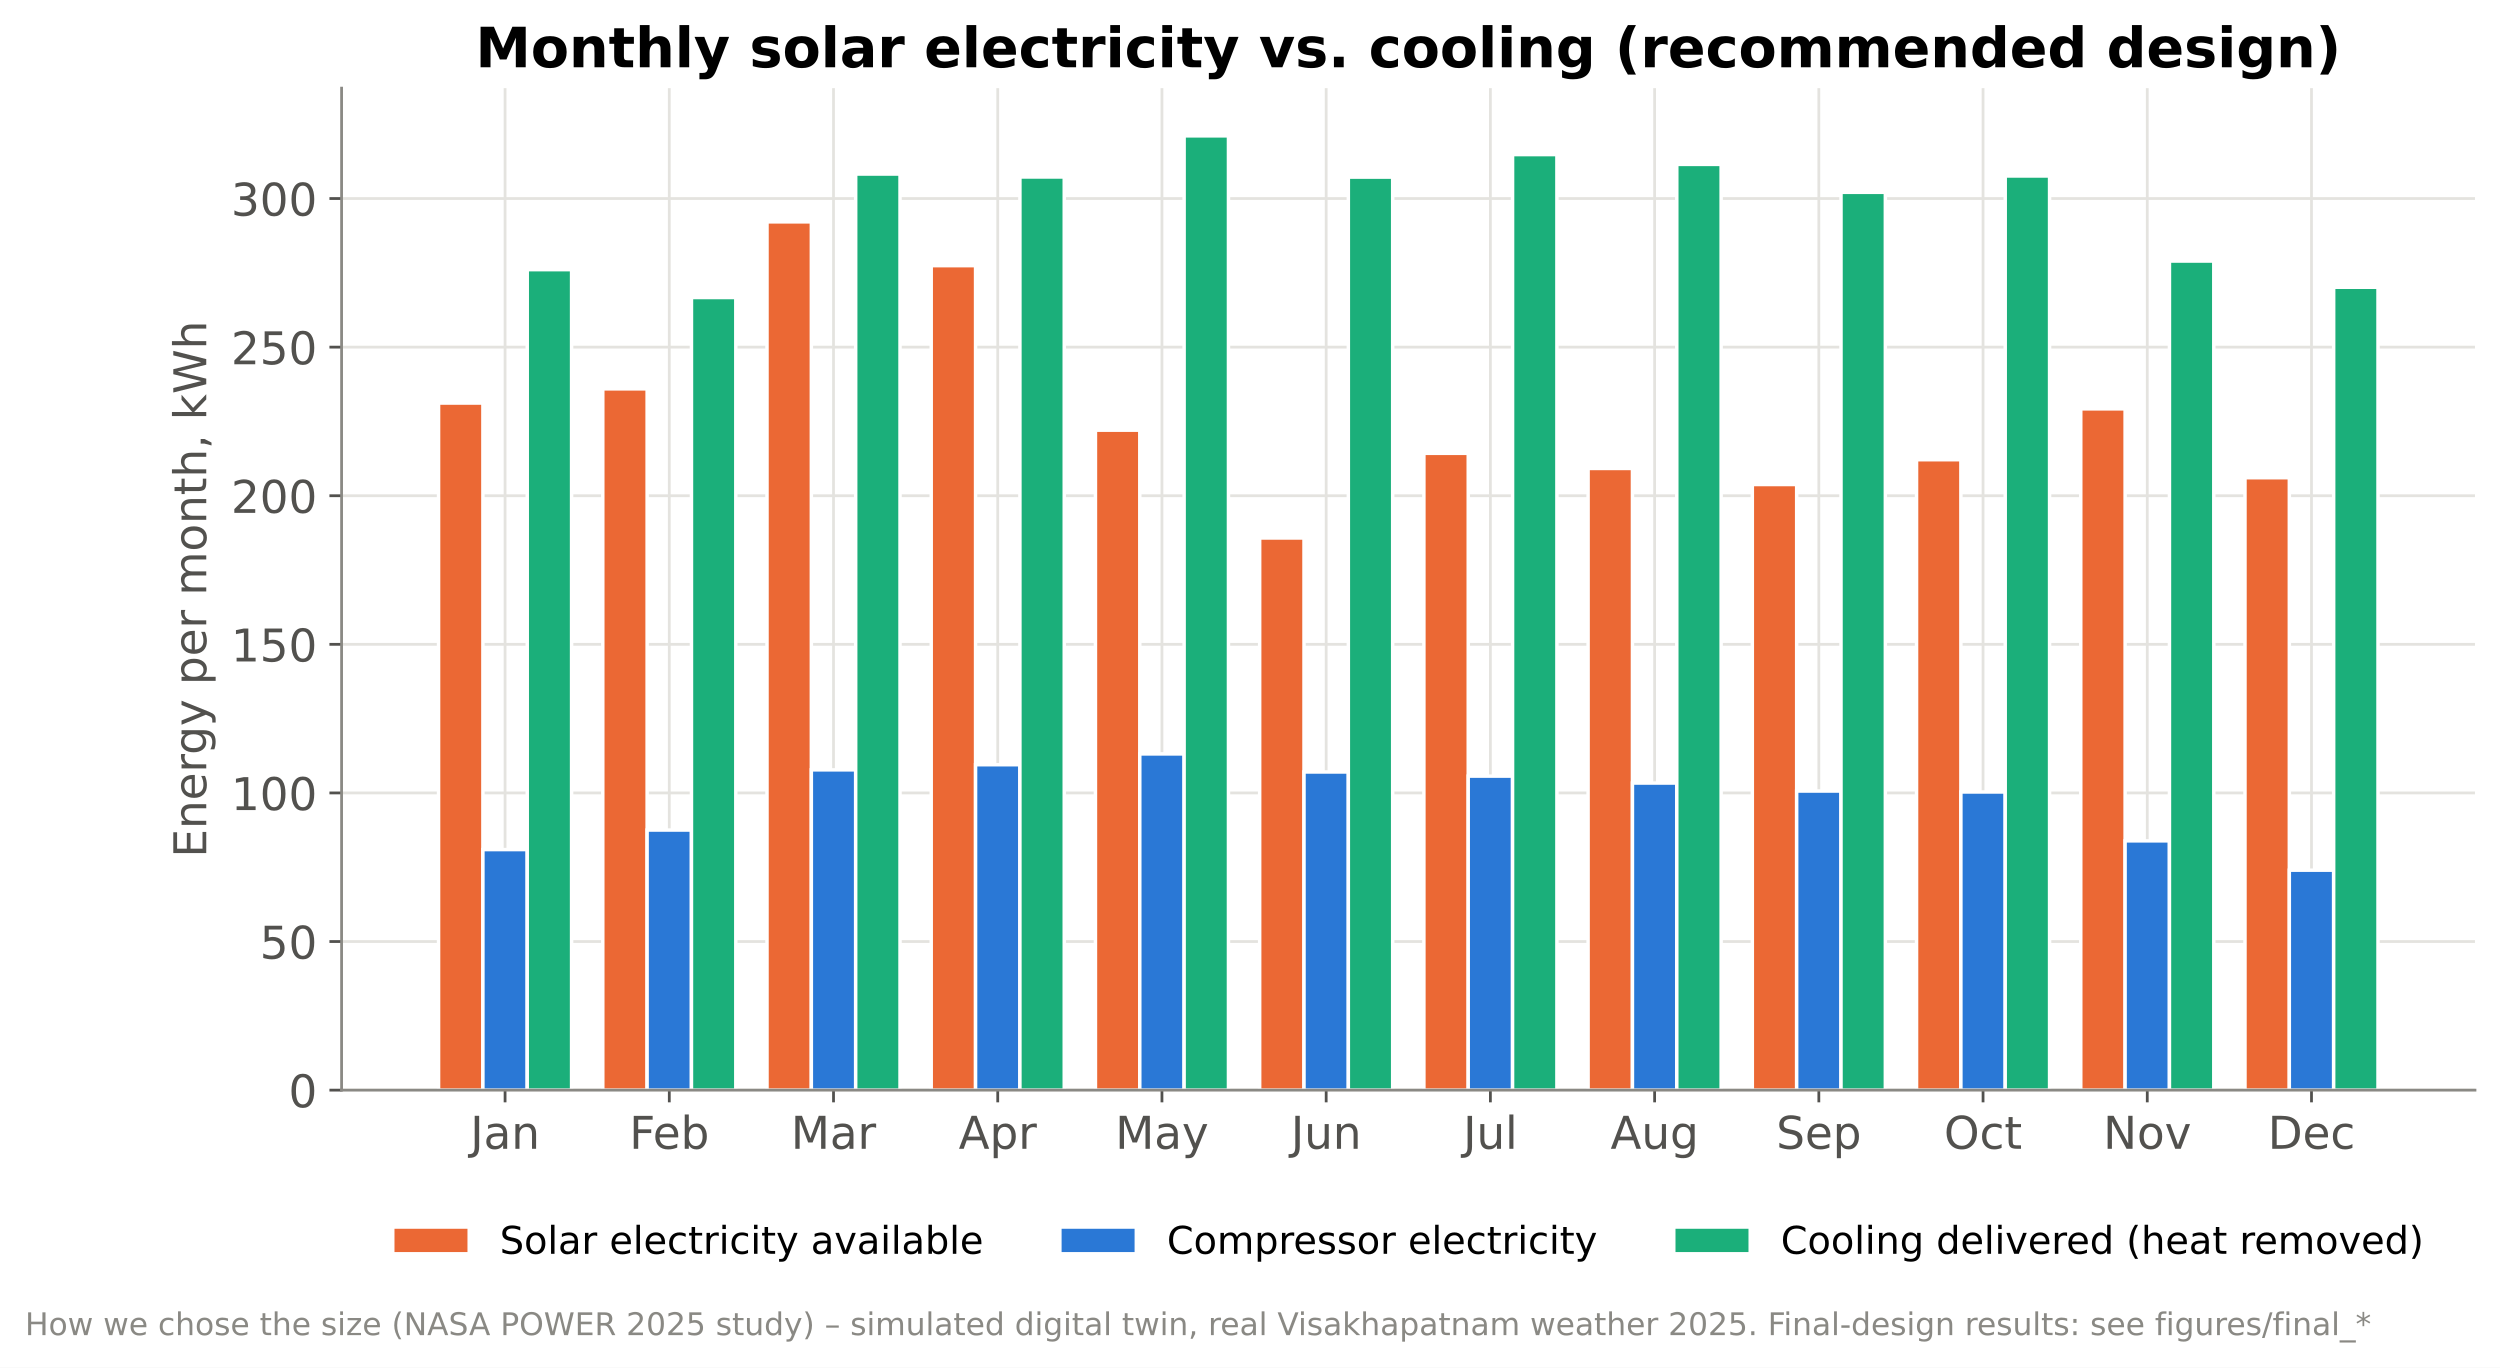
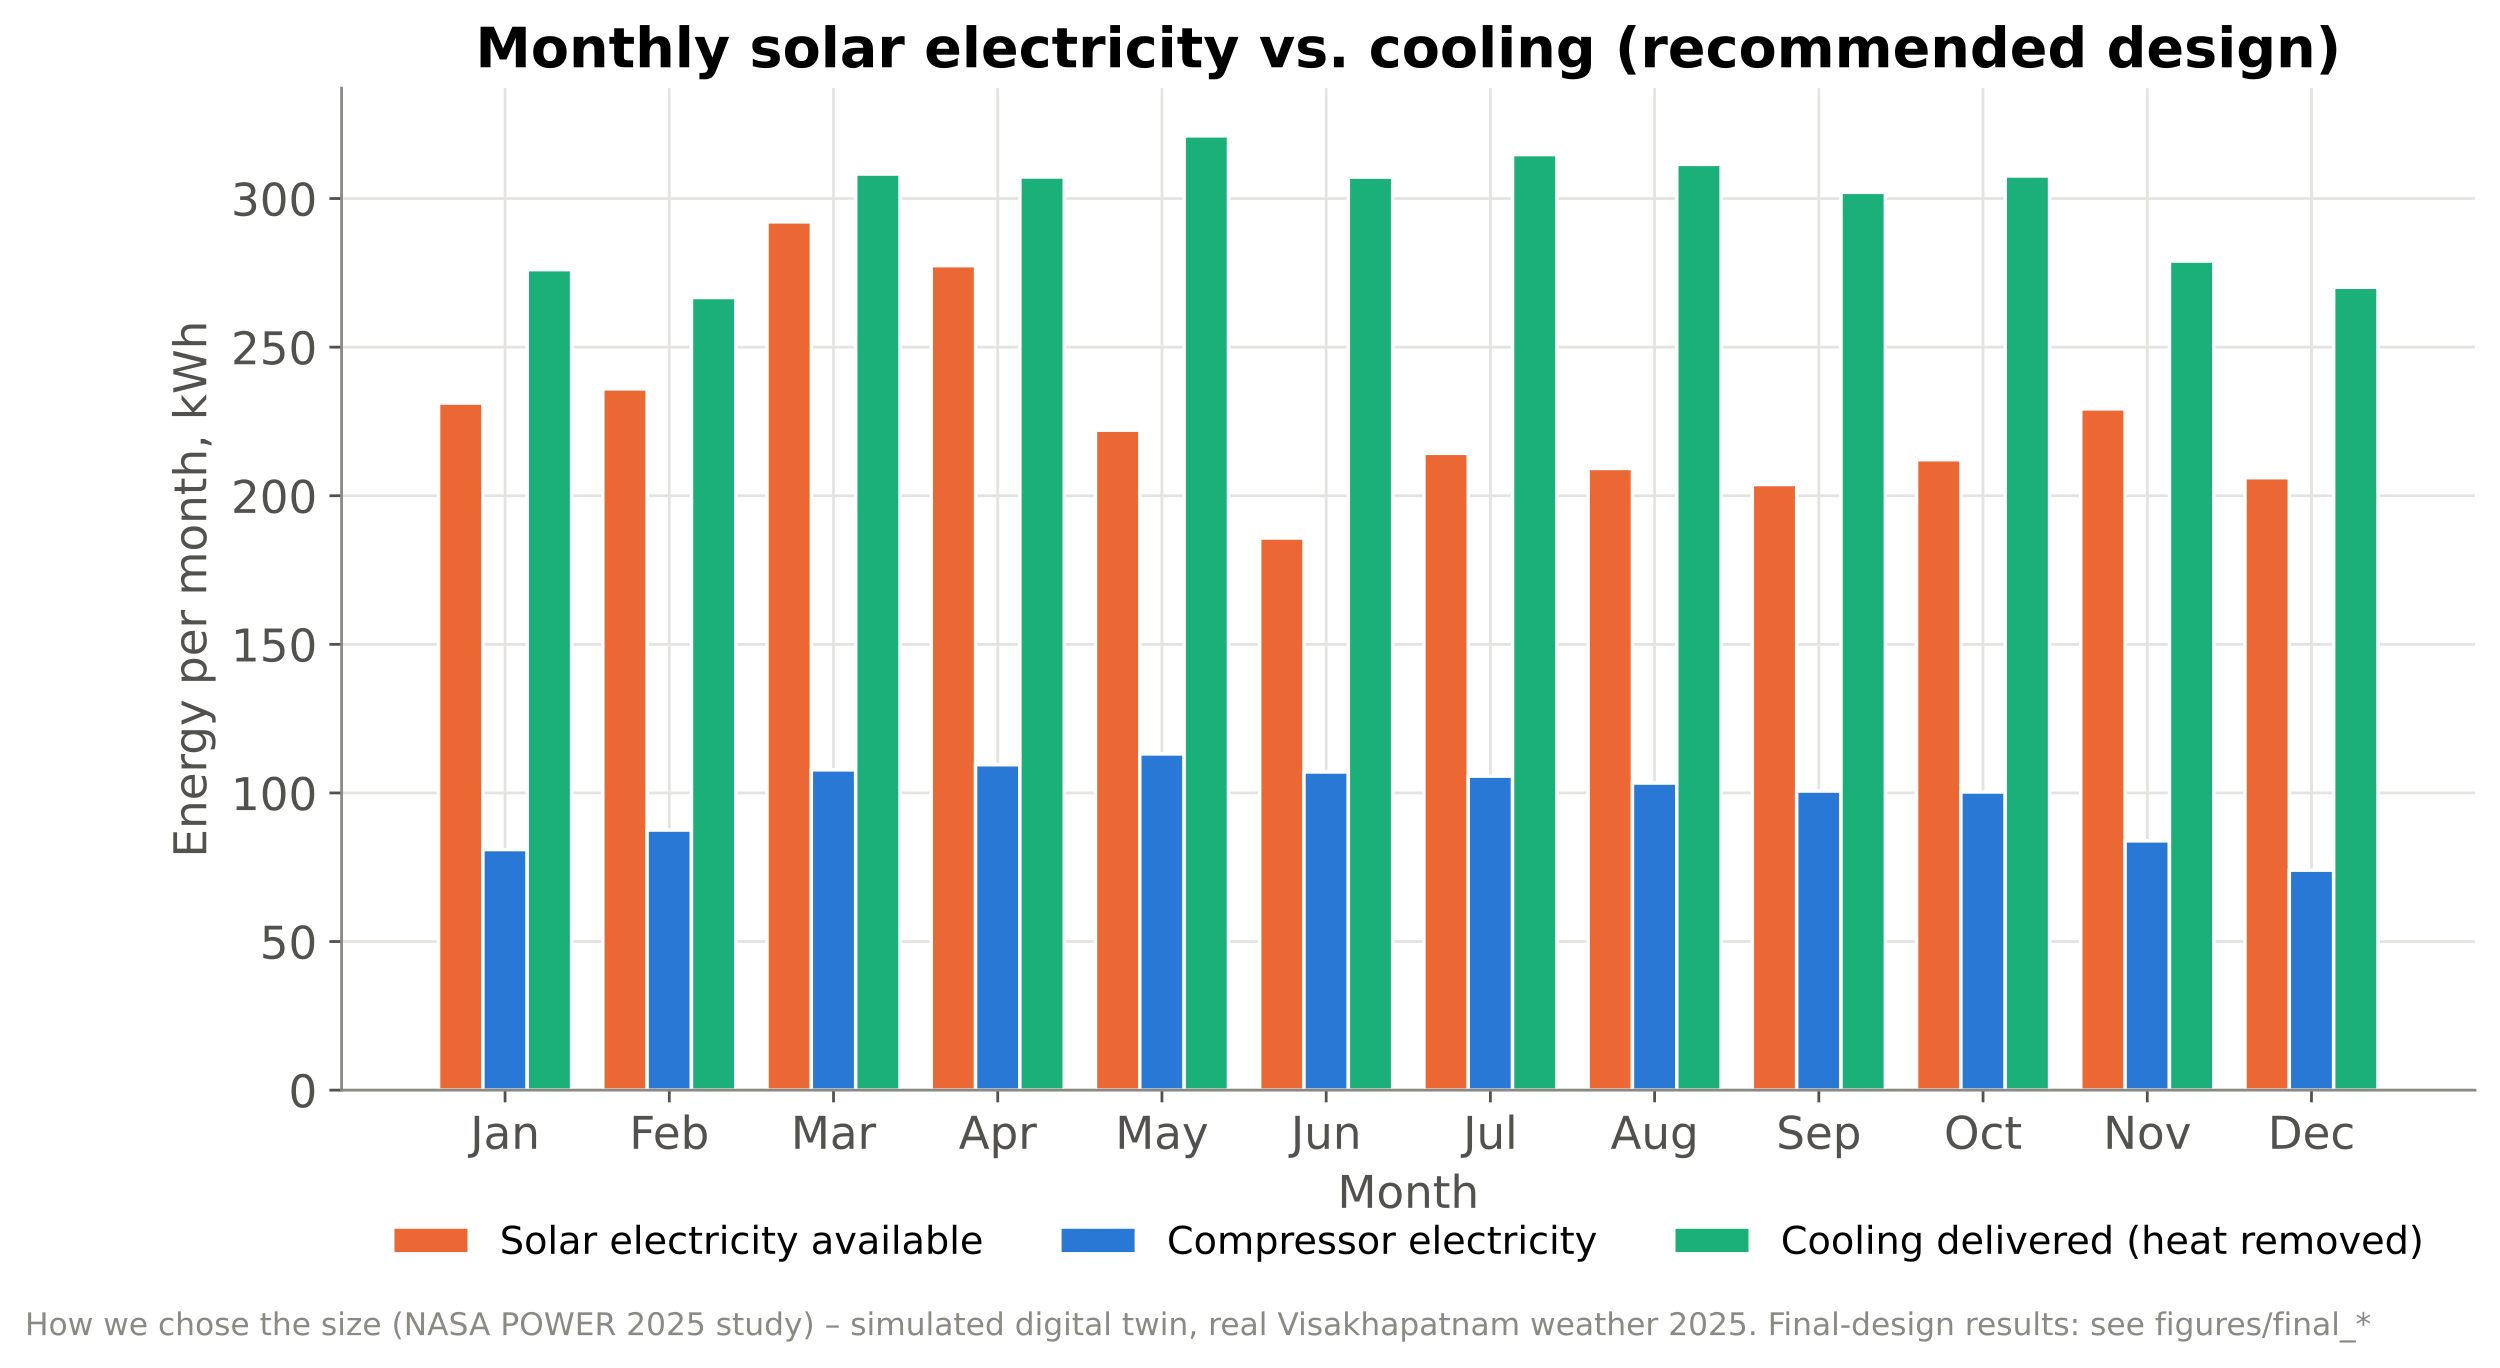
<svg xmlns="http://www.w3.org/2000/svg" xmlns:xlink="http://www.w3.org/1999/xlink" width="719.28pt" height="393.494pt" viewBox="0 0 719.28 393.494" version="1.1">
  <defs>
    <style type="text/css">*{stroke-linejoin: round; stroke-linecap: butt}</style>
  </defs>
  <g id="figure_1">
    <g id="patch_1">
      <path d="M 0 393.494  L 719.28 393.494  L 719.28 0  L 0 0  z " style="fill: #ffffff" />
    </g>
    <g id="axes_1">
      <g id="patch_2">
        <path d="M 98.28 313.646  L 712.08 313.646  L 712.08 25.358  L 98.28 25.358  z " style="fill: #ffffff" />
      </g>
      <g id="matplotlib.axis_1">
        <g id="xtick_1">
          <g id="line2d_1">
-             <path d="M 145.315 313.646  L 145.315 25.358  " clip-path="url(#p1dab1a58e6)" style="fill: none; stroke: #e4e3df; stroke-width: 0.8; stroke-linecap: square" />
+             <path d="M 145.315 313.646  L 145.315 25.358  " clip-path="url(#p876ef76b5f)" style="fill: none; stroke: #e4e3df; stroke-width: 0.8; stroke-linecap: square" />
          </g>
          <g id="line2d_2">
            <defs>
-               <path id="m494ed12f4e" d="M 0 0  L 0 3.5  " style="stroke: #52514e; stroke-width: 0.8" />
+               <path id="md8d69c5224" d="M 0 0  L 0 3.5  " style="stroke: #52514e; stroke-width: 0.8" />
            </defs>
            <g>
-               <use xlink:href="#m494ed12f4e" x="145.315" y="313.646" style="fill: #52514e; stroke: #52514e; stroke-width: 0.8" />
+               <use xlink:href="#md8d69c5224" x="145.315" y="313.646" style="fill: #52514e; stroke: #52514e; stroke-width: 0.8" />
            </g>
          </g>
          <g id="text_1">
            <text style="font-size: 13px; font-family: 'DejaVu Sans'; text-anchor: middle; fill: #52514e" x="145.315" y="330.522" transform="rotate(-0 145.3155 330.5225)">Jan</text>
          </g>
        </g>
        <g id="xtick_2">
          <g id="line2d_3">
-             <path d="M 192.564 313.646  L 192.564 25.358  " clip-path="url(#p1dab1a58e6)" style="fill: none; stroke: #e4e3df; stroke-width: 0.8; stroke-linecap: square" />
+             <path d="M 192.564 313.646  L 192.564 25.358  " clip-path="url(#p876ef76b5f)" style="fill: none; stroke: #e4e3df; stroke-width: 0.8; stroke-linecap: square" />
          </g>
          <g id="line2d_4">
            <g>
-               <use xlink:href="#m494ed12f4e" x="192.564" y="313.646" style="fill: #52514e; stroke: #52514e; stroke-width: 0.8" />
+               <use xlink:href="#md8d69c5224" x="192.564" y="313.646" style="fill: #52514e; stroke: #52514e; stroke-width: 0.8" />
            </g>
          </g>
          <g id="text_2">
            <text style="font-size: 13px; font-family: 'DejaVu Sans'; text-anchor: middle; fill: #52514e" x="192.564" y="330.523" transform="rotate(-0 192.5636 330.5235)">Feb</text>
          </g>
        </g>
        <g id="xtick_3">
          <g id="line2d_5">
-             <path d="M 239.812 313.646  L 239.812 25.358  " clip-path="url(#p1dab1a58e6)" style="fill: none; stroke: #e4e3df; stroke-width: 0.8; stroke-linecap: square" />
+             <path d="M 239.812 313.646  L 239.812 25.358  " clip-path="url(#p876ef76b5f)" style="fill: none; stroke: #e4e3df; stroke-width: 0.8; stroke-linecap: square" />
          </g>
          <g id="line2d_6">
            <g>
-               <use xlink:href="#m494ed12f4e" x="239.812" y="313.646" style="fill: #52514e; stroke: #52514e; stroke-width: 0.8" />
+               <use xlink:href="#md8d69c5224" x="239.812" y="313.646" style="fill: #52514e; stroke: #52514e; stroke-width: 0.8" />
            </g>
          </g>
          <g id="text_3">
            <text style="font-size: 13px; font-family: 'DejaVu Sans'; text-anchor: middle; fill: #52514e" x="239.812" y="330.522" transform="rotate(-0 239.8117 330.5225)">Mar</text>
          </g>
        </g>
        <g id="xtick_4">
          <g id="line2d_7">
-             <path d="M 287.06 313.646  L 287.06 25.358  " clip-path="url(#p1dab1a58e6)" style="fill: none; stroke: #e4e3df; stroke-width: 0.8; stroke-linecap: square" />
+             <path d="M 287.06 313.646  L 287.06 25.358  " clip-path="url(#p876ef76b5f)" style="fill: none; stroke: #e4e3df; stroke-width: 0.8; stroke-linecap: square" />
          </g>
          <g id="line2d_8">
            <g>
-               <use xlink:href="#m494ed12f4e" x="287.06" y="313.646" style="fill: #52514e; stroke: #52514e; stroke-width: 0.8" />
+               <use xlink:href="#md8d69c5224" x="287.06" y="313.646" style="fill: #52514e; stroke: #52514e; stroke-width: 0.8" />
            </g>
          </g>
          <g id="text_4">
            <text style="font-size: 13px; font-family: 'DejaVu Sans'; text-anchor: middle; fill: #52514e" x="287.06" y="330.522" transform="rotate(-0 287.0598 330.5225)">Apr</text>
          </g>
        </g>
        <g id="xtick_5">
          <g id="line2d_9">
-             <path d="M 334.308 313.646  L 334.308 25.358  " clip-path="url(#p1dab1a58e6)" style="fill: none; stroke: #e4e3df; stroke-width: 0.8; stroke-linecap: square" />
+             <path d="M 334.308 313.646  L 334.308 25.358  " clip-path="url(#p876ef76b5f)" style="fill: none; stroke: #e4e3df; stroke-width: 0.8; stroke-linecap: square" />
          </g>
          <g id="line2d_10">
            <g>
-               <use xlink:href="#m494ed12f4e" x="334.308" y="313.646" style="fill: #52514e; stroke: #52514e; stroke-width: 0.8" />
+               <use xlink:href="#md8d69c5224" x="334.308" y="313.646" style="fill: #52514e; stroke: #52514e; stroke-width: 0.8" />
            </g>
          </g>
          <g id="text_5">
            <text style="font-size: 13px; font-family: 'DejaVu Sans'; text-anchor: middle; fill: #52514e" x="334.308" y="330.522" transform="rotate(-0 334.3079 330.5225)">May</text>
          </g>
        </g>
        <g id="xtick_6">
          <g id="line2d_11">
-             <path d="M 381.556 313.646  L 381.556 25.358  " clip-path="url(#p1dab1a58e6)" style="fill: none; stroke: #e4e3df; stroke-width: 0.8; stroke-linecap: square" />
+             <path d="M 381.556 313.646  L 381.556 25.358  " clip-path="url(#p876ef76b5f)" style="fill: none; stroke: #e4e3df; stroke-width: 0.8; stroke-linecap: square" />
          </g>
          <g id="line2d_12">
            <g>
-               <use xlink:href="#m494ed12f4e" x="381.556" y="313.646" style="fill: #52514e; stroke: #52514e; stroke-width: 0.8" />
+               <use xlink:href="#md8d69c5224" x="381.556" y="313.646" style="fill: #52514e; stroke: #52514e; stroke-width: 0.8" />
            </g>
          </g>
          <g id="text_6">
            <text style="font-size: 13px; font-family: 'DejaVu Sans'; text-anchor: middle; fill: #52514e" x="381.556" y="330.522" transform="rotate(-0 381.556 330.5225)">Jun</text>
          </g>
        </g>
        <g id="xtick_7">
          <g id="line2d_13">
-             <path d="M 428.804 313.646  L 428.804 25.358  " clip-path="url(#p1dab1a58e6)" style="fill: none; stroke: #e4e3df; stroke-width: 0.8; stroke-linecap: square" />
+             <path d="M 428.804 313.646  L 428.804 25.358  " clip-path="url(#p876ef76b5f)" style="fill: none; stroke: #e4e3df; stroke-width: 0.8; stroke-linecap: square" />
          </g>
          <g id="line2d_14">
            <g>
-               <use xlink:href="#m494ed12f4e" x="428.804" y="313.646" style="fill: #52514e; stroke: #52514e; stroke-width: 0.8" />
+               <use xlink:href="#md8d69c5224" x="428.804" y="313.646" style="fill: #52514e; stroke: #52514e; stroke-width: 0.8" />
            </g>
          </g>
          <g id="text_7">
            <text style="font-size: 13px; font-family: 'DejaVu Sans'; text-anchor: middle; fill: #52514e" x="428.804" y="330.523" transform="rotate(-0 428.804 330.5235)">Jul</text>
          </g>
        </g>
        <g id="xtick_8">
          <g id="line2d_15">
-             <path d="M 476.052 313.646  L 476.052 25.358  " clip-path="url(#p1dab1a58e6)" style="fill: none; stroke: #e4e3df; stroke-width: 0.8; stroke-linecap: square" />
+             <path d="M 476.052 313.646  L 476.052 25.358  " clip-path="url(#p876ef76b5f)" style="fill: none; stroke: #e4e3df; stroke-width: 0.8; stroke-linecap: square" />
          </g>
          <g id="line2d_16">
            <g>
-               <use xlink:href="#m494ed12f4e" x="476.052" y="313.646" style="fill: #52514e; stroke: #52514e; stroke-width: 0.8" />
+               <use xlink:href="#md8d69c5224" x="476.052" y="313.646" style="fill: #52514e; stroke: #52514e; stroke-width: 0.8" />
            </g>
          </g>
          <g id="text_8">
            <text style="font-size: 13px; font-family: 'DejaVu Sans'; text-anchor: middle; fill: #52514e" x="476.052" y="330.522" transform="rotate(-0 476.0521 330.5225)">Aug</text>
          </g>
        </g>
        <g id="xtick_9">
          <g id="line2d_17">
-             <path d="M 523.3 313.646  L 523.3 25.358  " clip-path="url(#p1dab1a58e6)" style="fill: none; stroke: #e4e3df; stroke-width: 0.8; stroke-linecap: square" />
+             <path d="M 523.3 313.646  L 523.3 25.358  " clip-path="url(#p876ef76b5f)" style="fill: none; stroke: #e4e3df; stroke-width: 0.8; stroke-linecap: square" />
          </g>
          <g id="line2d_18">
            <g>
-               <use xlink:href="#m494ed12f4e" x="523.3" y="313.646" style="fill: #52514e; stroke: #52514e; stroke-width: 0.8" />
+               <use xlink:href="#md8d69c5224" x="523.3" y="313.646" style="fill: #52514e; stroke: #52514e; stroke-width: 0.8" />
            </g>
          </g>
          <g id="text_9">
            <text style="font-size: 13px; font-family: 'DejaVu Sans'; text-anchor: middle; fill: #52514e" x="523.3" y="330.522" transform="rotate(-0 523.3002 330.5225)">Sep</text>
          </g>
        </g>
        <g id="xtick_10">
          <g id="line2d_19">
-             <path d="M 570.548 313.646  L 570.548 25.358  " clip-path="url(#p1dab1a58e6)" style="fill: none; stroke: #e4e3df; stroke-width: 0.8; stroke-linecap: square" />
+             <path d="M 570.548 313.646  L 570.548 25.358  " clip-path="url(#p876ef76b5f)" style="fill: none; stroke: #e4e3df; stroke-width: 0.8; stroke-linecap: square" />
          </g>
          <g id="line2d_20">
            <g>
-               <use xlink:href="#m494ed12f4e" x="570.548" y="313.646" style="fill: #52514e; stroke: #52514e; stroke-width: 0.8" />
+               <use xlink:href="#md8d69c5224" x="570.548" y="313.646" style="fill: #52514e; stroke: #52514e; stroke-width: 0.8" />
            </g>
          </g>
          <g id="text_10">
            <text style="font-size: 13px; font-family: 'DejaVu Sans'; text-anchor: middle; fill: #52514e" x="570.548" y="330.522" transform="rotate(-0 570.5483 330.5225)">Oct</text>
          </g>
        </g>
        <g id="xtick_11">
          <g id="line2d_21">
-             <path d="M 617.796 313.646  L 617.796 25.358  " clip-path="url(#p1dab1a58e6)" style="fill: none; stroke: #e4e3df; stroke-width: 0.8; stroke-linecap: square" />
+             <path d="M 617.796 313.646  L 617.796 25.358  " clip-path="url(#p876ef76b5f)" style="fill: none; stroke: #e4e3df; stroke-width: 0.8; stroke-linecap: square" />
          </g>
          <g id="line2d_22">
            <g>
-               <use xlink:href="#m494ed12f4e" x="617.796" y="313.646" style="fill: #52514e; stroke: #52514e; stroke-width: 0.8" />
+               <use xlink:href="#md8d69c5224" x="617.796" y="313.646" style="fill: #52514e; stroke: #52514e; stroke-width: 0.8" />
            </g>
          </g>
          <g id="text_11">
            <text style="font-size: 13px; font-family: 'DejaVu Sans'; text-anchor: middle; fill: #52514e" x="617.796" y="330.522" transform="rotate(-0 617.7964 330.5225)">Nov</text>
          </g>
        </g>
        <g id="xtick_12">
          <g id="line2d_23">
-             <path d="M 665.045 313.646  L 665.045 25.358  " clip-path="url(#p1dab1a58e6)" style="fill: none; stroke: #e4e3df; stroke-width: 0.8; stroke-linecap: square" />
+             <path d="M 665.045 313.646  L 665.045 25.358  " clip-path="url(#p876ef76b5f)" style="fill: none; stroke: #e4e3df; stroke-width: 0.8; stroke-linecap: square" />
          </g>
          <g id="line2d_24">
            <g>
-               <use xlink:href="#m494ed12f4e" x="665.045" y="313.646" style="fill: #52514e; stroke: #52514e; stroke-width: 0.8" />
+               <use xlink:href="#md8d69c5224" x="665.045" y="313.646" style="fill: #52514e; stroke: #52514e; stroke-width: 0.8" />
            </g>
          </g>
          <g id="text_12">
            <text style="font-size: 13px; font-family: 'DejaVu Sans'; text-anchor: middle; fill: #52514e" x="665.045" y="330.522" transform="rotate(-0 665.0445 330.5225)">Dec</text>
          </g>
+         </g>
+         <g id="text_13">
+           <text style="font-size: 13px; font-family: 'DejaVu Sans'; text-anchor: middle; fill: #52514e" x="405.18" y="347.524" transform="rotate(-0 405.18 347.5245)">Month</text>
        </g>
      </g>
      <g id="matplotlib.axis_2">
        <g id="ytick_1">
          <g id="line2d_25">
-             <path d="M 98.28 313.646  L 712.08 313.646  " clip-path="url(#p1dab1a58e6)" style="fill: none; stroke: #e4e3df; stroke-width: 0.8; stroke-linecap: square" />
+             <path d="M 98.28 313.646  L 712.08 313.646  " clip-path="url(#p876ef76b5f)" style="fill: none; stroke: #e4e3df; stroke-width: 0.8; stroke-linecap: square" />
          </g>
          <g id="line2d_26">
            <defs>
-               <path id="mc268e0e48b" d="M 0 0  L -3.5 0  " style="stroke: #52514e; stroke-width: 0.8" />
+               <path id="m33e45a4ccb" d="M 0 0  L -3.5 0  " style="stroke: #52514e; stroke-width: 0.8" />
            </defs>
            <g>
-               <use xlink:href="#mc268e0e48b" x="98.28" y="313.646" style="fill: #52514e; stroke: #52514e; stroke-width: 0.8" />
-             </g>
-           </g>
-           <g id="text_13">
+               <use xlink:href="#m33e45a4ccb" x="98.28" y="313.646" style="fill: #52514e; stroke: #52514e; stroke-width: 0.8" />
+             </g>
+           </g>
+           <g id="text_14">
            <text style="font-size: 13px; font-family: 'DejaVu Sans'; text-anchor: end; fill: #52514e" x="91.28" y="318.584" transform="rotate(-0 91.28 318.584)">0</text>
          </g>
        </g>
        <g id="ytick_2">
          <g id="line2d_27">
-             <path d="M 98.28 270.891  L 712.08 270.891  " clip-path="url(#p1dab1a58e6)" style="fill: none; stroke: #e4e3df; stroke-width: 0.8; stroke-linecap: square" />
+             <path d="M 98.28 270.891  L 712.08 270.891  " clip-path="url(#p876ef76b5f)" style="fill: none; stroke: #e4e3df; stroke-width: 0.8; stroke-linecap: square" />
          </g>
          <g id="line2d_28">
            <g>
-               <use xlink:href="#mc268e0e48b" x="98.28" y="270.891" style="fill: #52514e; stroke: #52514e; stroke-width: 0.8" />
-             </g>
-           </g>
-           <g id="text_14">
+               <use xlink:href="#m33e45a4ccb" x="98.28" y="270.891" style="fill: #52514e; stroke: #52514e; stroke-width: 0.8" />
+             </g>
+           </g>
+           <g id="text_15">
            <text style="font-size: 13px; font-family: 'DejaVu Sans'; text-anchor: end; fill: #52514e" x="91.28" y="275.829" transform="rotate(-0 91.28 275.8293)">50</text>
          </g>
        </g>
        <g id="ytick_3">
          <g id="line2d_29">
-             <path d="M 98.28 228.136  L 712.08 228.136  " clip-path="url(#p1dab1a58e6)" style="fill: none; stroke: #e4e3df; stroke-width: 0.8; stroke-linecap: square" />
+             <path d="M 98.28 228.136  L 712.08 228.136  " clip-path="url(#p876ef76b5f)" style="fill: none; stroke: #e4e3df; stroke-width: 0.8; stroke-linecap: square" />
          </g>
          <g id="line2d_30">
            <g>
-               <use xlink:href="#mc268e0e48b" x="98.28" y="228.136" style="fill: #52514e; stroke: #52514e; stroke-width: 0.8" />
-             </g>
-           </g>
-           <g id="text_15">
+               <use xlink:href="#m33e45a4ccb" x="98.28" y="228.136" style="fill: #52514e; stroke: #52514e; stroke-width: 0.8" />
+             </g>
+           </g>
+           <g id="text_16">
            <text style="font-size: 13px; font-family: 'DejaVu Sans'; text-anchor: end; fill: #52514e" x="91.28" y="233.075" transform="rotate(-0 91.28 233.0745)">100</text>
          </g>
        </g>
        <g id="ytick_4">
          <g id="line2d_31">
-             <path d="M 98.28 185.381  L 712.08 185.381  " clip-path="url(#p1dab1a58e6)" style="fill: none; stroke: #e4e3df; stroke-width: 0.8; stroke-linecap: square" />
+             <path d="M 98.28 185.381  L 712.08 185.381  " clip-path="url(#p876ef76b5f)" style="fill: none; stroke: #e4e3df; stroke-width: 0.8; stroke-linecap: square" />
          </g>
          <g id="line2d_32">
            <g>
-               <use xlink:href="#mc268e0e48b" x="98.28" y="185.381" style="fill: #52514e; stroke: #52514e; stroke-width: 0.8" />
-             </g>
-           </g>
-           <g id="text_16">
+               <use xlink:href="#m33e45a4ccb" x="98.28" y="185.381" style="fill: #52514e; stroke: #52514e; stroke-width: 0.8" />
+             </g>
+           </g>
+           <g id="text_17">
            <text style="font-size: 13px; font-family: 'DejaVu Sans'; text-anchor: end; fill: #52514e" x="91.28" y="190.32" transform="rotate(-0 91.28 190.3198)">150</text>
          </g>
        </g>
        <g id="ytick_5">
          <g id="line2d_33">
-             <path d="M 98.28 142.627  L 712.08 142.627  " clip-path="url(#p1dab1a58e6)" style="fill: none; stroke: #e4e3df; stroke-width: 0.8; stroke-linecap: square" />
+             <path d="M 98.28 142.627  L 712.08 142.627  " clip-path="url(#p876ef76b5f)" style="fill: none; stroke: #e4e3df; stroke-width: 0.8; stroke-linecap: square" />
          </g>
          <g id="line2d_34">
            <g>
-               <use xlink:href="#mc268e0e48b" x="98.28" y="142.627" style="fill: #52514e; stroke: #52514e; stroke-width: 0.8" />
-             </g>
-           </g>
-           <g id="text_17">
+               <use xlink:href="#m33e45a4ccb" x="98.28" y="142.627" style="fill: #52514e; stroke: #52514e; stroke-width: 0.8" />
+             </g>
+           </g>
+           <g id="text_18">
            <text style="font-size: 13px; font-family: 'DejaVu Sans'; text-anchor: end; fill: #52514e" x="91.28" y="147.565" transform="rotate(-0 91.28 147.5651)">200</text>
          </g>
        </g>
        <g id="ytick_6">
          <g id="line2d_35">
-             <path d="M 98.28 99.872  L 712.08 99.872  " clip-path="url(#p1dab1a58e6)" style="fill: none; stroke: #e4e3df; stroke-width: 0.8; stroke-linecap: square" />
+             <path d="M 98.28 99.872  L 712.08 99.872  " clip-path="url(#p876ef76b5f)" style="fill: none; stroke: #e4e3df; stroke-width: 0.8; stroke-linecap: square" />
          </g>
          <g id="line2d_36">
            <g>
-               <use xlink:href="#mc268e0e48b" x="98.28" y="99.872" style="fill: #52514e; stroke: #52514e; stroke-width: 0.8" />
-             </g>
-           </g>
-           <g id="text_18">
+               <use xlink:href="#m33e45a4ccb" x="98.28" y="99.872" style="fill: #52514e; stroke: #52514e; stroke-width: 0.8" />
+             </g>
+           </g>
+           <g id="text_19">
            <text style="font-size: 13px; font-family: 'DejaVu Sans'; text-anchor: end; fill: #52514e" x="91.28" y="104.81" transform="rotate(-0 91.28 104.8104)">250</text>
          </g>
        </g>
        <g id="ytick_7">
          <g id="line2d_37">
-             <path d="M 98.28 57.117  L 712.08 57.117  " clip-path="url(#p1dab1a58e6)" style="fill: none; stroke: #e4e3df; stroke-width: 0.8; stroke-linecap: square" />
+             <path d="M 98.28 57.117  L 712.08 57.117  " clip-path="url(#p876ef76b5f)" style="fill: none; stroke: #e4e3df; stroke-width: 0.8; stroke-linecap: square" />
          </g>
          <g id="line2d_38">
            <g>
-               <use xlink:href="#mc268e0e48b" x="98.28" y="57.117" style="fill: #52514e; stroke: #52514e; stroke-width: 0.8" />
-             </g>
-           </g>
-           <g id="text_19">
+               <use xlink:href="#m33e45a4ccb" x="98.28" y="57.117" style="fill: #52514e; stroke: #52514e; stroke-width: 0.8" />
+             </g>
+           </g>
+           <g id="text_20">
            <text style="font-size: 13px; font-family: 'DejaVu Sans'; text-anchor: end; fill: #52514e" x="91.28" y="62.056" transform="rotate(-0 91.28 62.05569)">300</text>
          </g>
        </g>
-         <g id="text_20">
+         <g id="text_21">
          <text style="font-size: 13px; font-family: 'DejaVu Sans'; text-anchor: middle; fill: #52514e" x="59.343" y="169.501" transform="rotate(-90 59.3432 169.5015)">Energy per month, kWh</text>
        </g>
      </g>
      <g id="patch_3">
-         <path d="M 126.18 313.646  L 138.937 313.646  L 138.937 115.965  L 126.18 115.965  z " clip-path="url(#p1dab1a58e6)" style="fill: #eb6834; stroke: #ffffff; stroke-linejoin: miter" />
+         <path d="M 126.18 313.646  L 138.937 313.646  L 138.937 115.965  L 126.18 115.965  z " clip-path="url(#p876ef76b5f)" style="fill: #eb6834; stroke: #ffffff; stroke-linejoin: miter" />
      </g>
      <g id="patch_4">
-         <path d="M 173.428 313.646  L 186.185 313.646  L 186.185 111.88  L 173.428 111.88  z " clip-path="url(#p1dab1a58e6)" style="fill: #eb6834; stroke: #ffffff; stroke-linejoin: miter" />
+         <path d="M 173.428 313.646  L 186.185 313.646  L 186.185 111.88  L 173.428 111.88  z " clip-path="url(#p876ef76b5f)" style="fill: #eb6834; stroke: #ffffff; stroke-linejoin: miter" />
      </g>
      <g id="patch_5">
-         <path d="M 220.676 313.646  L 233.433 313.646  L 233.433 63.834  L 220.676 63.834  z " clip-path="url(#p1dab1a58e6)" style="fill: #eb6834; stroke: #ffffff; stroke-linejoin: miter" />
+         <path d="M 220.676 313.646  L 233.433 313.646  L 233.433 63.834  L 220.676 63.834  z " clip-path="url(#p876ef76b5f)" style="fill: #eb6834; stroke: #ffffff; stroke-linejoin: miter" />
      </g>
      <g id="patch_6">
-         <path d="M 267.924 313.646  L 280.681 313.646  L 280.681 76.428  L 267.924 76.428  z " clip-path="url(#p1dab1a58e6)" style="fill: #eb6834; stroke: #ffffff; stroke-linejoin: miter" />
+         <path d="M 267.924 313.646  L 280.681 313.646  L 280.681 76.428  L 267.924 76.428  z " clip-path="url(#p876ef76b5f)" style="fill: #eb6834; stroke: #ffffff; stroke-linejoin: miter" />
      </g>
      <g id="patch_7">
-         <path d="M 315.172 313.646  L 327.929 313.646  L 327.929 123.774  L 315.172 123.774  z " clip-path="url(#p1dab1a58e6)" style="fill: #eb6834; stroke: #ffffff; stroke-linejoin: miter" />
+         <path d="M 315.172 313.646  L 327.929 313.646  L 327.929 123.774  L 315.172 123.774  z " clip-path="url(#p876ef76b5f)" style="fill: #eb6834; stroke: #ffffff; stroke-linejoin: miter" />
      </g>
      <g id="patch_8">
-         <path d="M 362.42 313.646  L 375.177 313.646  L 375.177 154.793  L 362.42 154.793  z " clip-path="url(#p1dab1a58e6)" style="fill: #eb6834; stroke: #ffffff; stroke-linejoin: miter" />
+         <path d="M 362.42 313.646  L 375.177 313.646  L 375.177 154.793  L 362.42 154.793  z " clip-path="url(#p876ef76b5f)" style="fill: #eb6834; stroke: #ffffff; stroke-linejoin: miter" />
      </g>
      <g id="patch_9">
-         <path d="M 409.669 313.646  L 422.426 313.646  L 422.426 130.424  L 409.669 130.424  z " clip-path="url(#p1dab1a58e6)" style="fill: #eb6834; stroke: #ffffff; stroke-linejoin: miter" />
+         <path d="M 409.669 313.646  L 422.426 313.646  L 422.426 130.424  L 409.669 130.424  z " clip-path="url(#p876ef76b5f)" style="fill: #eb6834; stroke: #ffffff; stroke-linejoin: miter" />
      </g>
      <g id="patch_10">
-         <path d="M 456.917 313.646  L 469.674 313.646  L 469.674 134.775  L 456.917 134.775  z " clip-path="url(#p1dab1a58e6)" style="fill: #eb6834; stroke: #ffffff; stroke-linejoin: miter" />
+         <path d="M 456.917 313.646  L 469.674 313.646  L 469.674 134.775  L 456.917 134.775  z " clip-path="url(#p876ef76b5f)" style="fill: #eb6834; stroke: #ffffff; stroke-linejoin: miter" />
      </g>
      <g id="patch_11">
-         <path d="M 504.165 313.646  L 516.922 313.646  L 516.922 139.395  L 504.165 139.395  z " clip-path="url(#p1dab1a58e6)" style="fill: #eb6834; stroke: #ffffff; stroke-linejoin: miter" />
+         <path d="M 504.165 313.646  L 516.922 313.646  L 516.922 139.395  L 504.165 139.395  z " clip-path="url(#p876ef76b5f)" style="fill: #eb6834; stroke: #ffffff; stroke-linejoin: miter" />
      </g>
      <g id="patch_12">
-         <path d="M 551.413 313.646  L 564.17 313.646  L 564.17 132.262  L 551.413 132.262  z " clip-path="url(#p1dab1a58e6)" style="fill: #eb6834; stroke: #ffffff; stroke-linejoin: miter" />
+         <path d="M 551.413 313.646  L 564.17 313.646  L 564.17 132.262  L 551.413 132.262  z " clip-path="url(#p876ef76b5f)" style="fill: #eb6834; stroke: #ffffff; stroke-linejoin: miter" />
      </g>
      <g id="patch_13">
-         <path d="M 598.661 313.646  L 611.418 313.646  L 611.418 117.639  L 598.661 117.639  z " clip-path="url(#p1dab1a58e6)" style="fill: #eb6834; stroke: #ffffff; stroke-linejoin: miter" />
+         <path d="M 598.661 313.646  L 611.418 313.646  L 611.418 117.639  L 598.661 117.639  z " clip-path="url(#p876ef76b5f)" style="fill: #eb6834; stroke: #ffffff; stroke-linejoin: miter" />
      </g>
      <g id="patch_14">
-         <path d="M 645.909 313.646  L 658.666 313.646  L 658.666 137.449  L 645.909 137.449  z " clip-path="url(#p1dab1a58e6)" style="fill: #eb6834; stroke: #ffffff; stroke-linejoin: miter" />
+         <path d="M 645.909 313.646  L 658.666 313.646  L 658.666 137.449  L 645.909 137.449  z " clip-path="url(#p876ef76b5f)" style="fill: #eb6834; stroke: #ffffff; stroke-linejoin: miter" />
      </g>
      <g id="patch_15">
-         <path d="M 138.937 313.646  L 151.694 313.646  L 151.694 244.442  L 138.937 244.442  z " clip-path="url(#p1dab1a58e6)" style="fill: #2a78d6; stroke: #ffffff; stroke-linejoin: miter" />
+         <path d="M 138.937 313.646  L 151.694 313.646  L 151.694 244.442  L 138.937 244.442  z " clip-path="url(#p876ef76b5f)" style="fill: #2a78d6; stroke: #ffffff; stroke-linejoin: miter" />
      </g>
      <g id="patch_16">
-         <path d="M 186.185 313.646  L 198.942 313.646  L 198.942 238.825  L 186.185 238.825  z " clip-path="url(#p1dab1a58e6)" style="fill: #2a78d6; stroke: #ffffff; stroke-linejoin: miter" />
+         <path d="M 186.185 313.646  L 198.942 313.646  L 198.942 238.825  L 186.185 238.825  z " clip-path="url(#p876ef76b5f)" style="fill: #2a78d6; stroke: #ffffff; stroke-linejoin: miter" />
      </g>
      <g id="patch_17">
-         <path d="M 233.433 313.646  L 246.19 313.646  L 246.19 221.502  L 233.433 221.502  z " clip-path="url(#p1dab1a58e6)" style="fill: #2a78d6; stroke: #ffffff; stroke-linejoin: miter" />
+         <path d="M 233.433 313.646  L 246.19 313.646  L 246.19 221.502  L 233.433 221.502  z " clip-path="url(#p876ef76b5f)" style="fill: #2a78d6; stroke: #ffffff; stroke-linejoin: miter" />
      </g>
      <g id="patch_18">
-         <path d="M 280.681 313.646  L 293.438 313.646  L 293.438 220.023  L 280.681 220.023  z " clip-path="url(#p1dab1a58e6)" style="fill: #2a78d6; stroke: #ffffff; stroke-linejoin: miter" />
+         <path d="M 280.681 313.646  L 293.438 313.646  L 293.438 220.023  L 280.681 220.023  z " clip-path="url(#p876ef76b5f)" style="fill: #2a78d6; stroke: #ffffff; stroke-linejoin: miter" />
      </g>
      <g id="patch_19">
-         <path d="M 327.929 313.646  L 340.686 313.646  L 340.686 216.906  L 327.929 216.906  z " clip-path="url(#p1dab1a58e6)" style="fill: #2a78d6; stroke: #ffffff; stroke-linejoin: miter" />
+         <path d="M 327.929 313.646  L 340.686 313.646  L 340.686 216.906  L 327.929 216.906  z " clip-path="url(#p876ef76b5f)" style="fill: #2a78d6; stroke: #ffffff; stroke-linejoin: miter" />
      </g>
      <g id="patch_20">
-         <path d="M 375.177 313.646  L 387.934 313.646  L 387.934 222.122  L 375.177 222.122  z " clip-path="url(#p1dab1a58e6)" style="fill: #2a78d6; stroke: #ffffff; stroke-linejoin: miter" />
+         <path d="M 375.177 313.646  L 387.934 313.646  L 387.934 222.122  L 375.177 222.122  z " clip-path="url(#p876ef76b5f)" style="fill: #2a78d6; stroke: #ffffff; stroke-linejoin: miter" />
      </g>
      <g id="patch_21">
-         <path d="M 422.426 313.646  L 435.183 313.646  L 435.183 223.308  L 422.426 223.308  z " clip-path="url(#p1dab1a58e6)" style="fill: #2a78d6; stroke: #ffffff; stroke-linejoin: miter" />
+         <path d="M 422.426 313.646  L 435.183 313.646  L 435.183 223.308  L 422.426 223.308  z " clip-path="url(#p876ef76b5f)" style="fill: #2a78d6; stroke: #ffffff; stroke-linejoin: miter" />
      </g>
      <g id="patch_22">
-         <path d="M 469.674 313.646  L 482.431 313.646  L 482.431 225.292  L 469.674 225.292  z " clip-path="url(#p1dab1a58e6)" style="fill: #2a78d6; stroke: #ffffff; stroke-linejoin: miter" />
+         <path d="M 469.674 313.646  L 482.431 313.646  L 482.431 225.292  L 469.674 225.292  z " clip-path="url(#p876ef76b5f)" style="fill: #2a78d6; stroke: #ffffff; stroke-linejoin: miter" />
      </g>
      <g id="patch_23">
-         <path d="M 516.922 313.646  L 529.679 313.646  L 529.679 227.589  L 516.922 227.589  z " clip-path="url(#p1dab1a58e6)" style="fill: #2a78d6; stroke: #ffffff; stroke-linejoin: miter" />
+         <path d="M 516.922 313.646  L 529.679 313.646  L 529.679 227.589  L 516.922 227.589  z " clip-path="url(#p876ef76b5f)" style="fill: #2a78d6; stroke: #ffffff; stroke-linejoin: miter" />
      </g>
      <g id="patch_24">
-         <path d="M 564.17 313.646  L 576.927 313.646  L 576.927 227.874  L 564.17 227.874  z " clip-path="url(#p1dab1a58e6)" style="fill: #2a78d6; stroke: #ffffff; stroke-linejoin: miter" />
+         <path d="M 564.17 313.646  L 576.927 313.646  L 576.927 227.874  L 564.17 227.874  z " clip-path="url(#p876ef76b5f)" style="fill: #2a78d6; stroke: #ffffff; stroke-linejoin: miter" />
      </g>
      <g id="patch_25">
-         <path d="M 611.418 313.646  L 624.175 313.646  L 624.175 241.931  L 611.418 241.931  z " clip-path="url(#p1dab1a58e6)" style="fill: #2a78d6; stroke: #ffffff; stroke-linejoin: miter" />
+         <path d="M 611.418 313.646  L 624.175 313.646  L 624.175 241.931  L 611.418 241.931  z " clip-path="url(#p876ef76b5f)" style="fill: #2a78d6; stroke: #ffffff; stroke-linejoin: miter" />
      </g>
      <g id="patch_26">
-         <path d="M 658.666 313.646  L 671.423 313.646  L 671.423 250.374  L 658.666 250.374  z " clip-path="url(#p1dab1a58e6)" style="fill: #2a78d6; stroke: #ffffff; stroke-linejoin: miter" />
+         <path d="M 658.666 313.646  L 671.423 313.646  L 671.423 250.374  L 658.666 250.374  z " clip-path="url(#p876ef76b5f)" style="fill: #2a78d6; stroke: #ffffff; stroke-linejoin: miter" />
      </g>
      <g id="patch_27">
-         <path d="M 151.694 313.646  L 164.451 313.646  L 164.451 77.593  L 151.694 77.593  z " clip-path="url(#p1dab1a58e6)" style="fill: #1baf7a; stroke: #ffffff; stroke-linejoin: miter" />
+         <path d="M 151.694 313.646  L 164.451 313.646  L 164.451 77.593  L 151.694 77.593  z " clip-path="url(#p876ef76b5f)" style="fill: #1baf7a; stroke: #ffffff; stroke-linejoin: miter" />
      </g>
      <g id="patch_28">
-         <path d="M 198.942 313.646  L 211.699 313.646  L 211.699 85.597  L 198.942 85.597  z " clip-path="url(#p1dab1a58e6)" style="fill: #1baf7a; stroke: #ffffff; stroke-linejoin: miter" />
+         <path d="M 198.942 313.646  L 211.699 313.646  L 211.699 85.597  L 198.942 85.597  z " clip-path="url(#p876ef76b5f)" style="fill: #1baf7a; stroke: #ffffff; stroke-linejoin: miter" />
      </g>
      <g id="patch_29">
-         <path d="M 246.19 313.646  L 258.947 313.646  L 258.947 50.083  L 246.19 50.083  z " clip-path="url(#p1dab1a58e6)" style="fill: #1baf7a; stroke: #ffffff; stroke-linejoin: miter" />
+         <path d="M 246.19 313.646  L 258.947 313.646  L 258.947 50.083  L 246.19 50.083  z " clip-path="url(#p876ef76b5f)" style="fill: #1baf7a; stroke: #ffffff; stroke-linejoin: miter" />
      </g>
      <g id="patch_30">
-         <path d="M 293.438 313.646  L 306.195 313.646  L 306.195 50.926  L 293.438 50.926  z " clip-path="url(#p1dab1a58e6)" style="fill: #1baf7a; stroke: #ffffff; stroke-linejoin: miter" />
+         <path d="M 293.438 313.646  L 306.195 313.646  L 306.195 50.926  L 293.438 50.926  z " clip-path="url(#p876ef76b5f)" style="fill: #1baf7a; stroke: #ffffff; stroke-linejoin: miter" />
      </g>
      <g id="patch_31">
-         <path d="M 340.686 313.646  L 353.443 313.646  L 353.443 39.086  L 340.686 39.086  z " clip-path="url(#p1dab1a58e6)" style="fill: #1baf7a; stroke: #ffffff; stroke-linejoin: miter" />
+         <path d="M 340.686 313.646  L 353.443 313.646  L 353.443 39.086  L 340.686 39.086  z " clip-path="url(#p876ef76b5f)" style="fill: #1baf7a; stroke: #ffffff; stroke-linejoin: miter" />
      </g>
      <g id="patch_32">
-         <path d="M 387.934 313.646  L 400.691 313.646  L 400.691 50.961  L 387.934 50.961  z " clip-path="url(#p1dab1a58e6)" style="fill: #1baf7a; stroke: #ffffff; stroke-linejoin: miter" />
+         <path d="M 387.934 313.646  L 400.691 313.646  L 400.691 50.961  L 387.934 50.961  z " clip-path="url(#p876ef76b5f)" style="fill: #1baf7a; stroke: #ffffff; stroke-linejoin: miter" />
      </g>
      <g id="patch_33">
-         <path d="M 435.183 313.646  L 447.94 313.646  L 447.94 44.479  L 435.183 44.479  z " clip-path="url(#p1dab1a58e6)" style="fill: #1baf7a; stroke: #ffffff; stroke-linejoin: miter" />
+         <path d="M 435.183 313.646  L 447.94 313.646  L 447.94 44.479  L 435.183 44.479  z " clip-path="url(#p876ef76b5f)" style="fill: #1baf7a; stroke: #ffffff; stroke-linejoin: miter" />
      </g>
      <g id="patch_34">
-         <path d="M 482.431 313.646  L 495.188 313.646  L 495.188 47.305  L 482.431 47.305  z " clip-path="url(#p1dab1a58e6)" style="fill: #1baf7a; stroke: #ffffff; stroke-linejoin: miter" />
+         <path d="M 482.431 313.646  L 495.188 313.646  L 495.188 47.305  L 482.431 47.305  z " clip-path="url(#p876ef76b5f)" style="fill: #1baf7a; stroke: #ffffff; stroke-linejoin: miter" />
      </g>
      <g id="patch_35">
-         <path d="M 529.679 313.646  L 542.436 313.646  L 542.436 55.343  L 529.679 55.343  z " clip-path="url(#p1dab1a58e6)" style="fill: #1baf7a; stroke: #ffffff; stroke-linejoin: miter" />
+         <path d="M 529.679 313.646  L 542.436 313.646  L 542.436 55.343  L 529.679 55.343  z " clip-path="url(#p876ef76b5f)" style="fill: #1baf7a; stroke: #ffffff; stroke-linejoin: miter" />
      </g>
      <g id="patch_36">
-         <path d="M 576.927 313.646  L 589.684 313.646  L 589.684 50.634  L 576.927 50.634  z " clip-path="url(#p1dab1a58e6)" style="fill: #1baf7a; stroke: #ffffff; stroke-linejoin: miter" />
+         <path d="M 576.927 313.646  L 589.684 313.646  L 589.684 50.634  L 576.927 50.634  z " clip-path="url(#p876ef76b5f)" style="fill: #1baf7a; stroke: #ffffff; stroke-linejoin: miter" />
      </g>
      <g id="patch_37">
-         <path d="M 624.175 313.646  L 636.932 313.646  L 636.932 75.119  L 624.175 75.119  z " clip-path="url(#p1dab1a58e6)" style="fill: #1baf7a; stroke: #ffffff; stroke-linejoin: miter" />
+         <path d="M 624.175 313.646  L 636.932 313.646  L 636.932 75.119  L 624.175 75.119  z " clip-path="url(#p876ef76b5f)" style="fill: #1baf7a; stroke: #ffffff; stroke-linejoin: miter" />
      </g>
      <g id="patch_38">
-         <path d="M 671.423 313.646  L 684.18 313.646  L 684.18 82.641  L 671.423 82.641  z " clip-path="url(#p1dab1a58e6)" style="fill: #1baf7a; stroke: #ffffff; stroke-linejoin: miter" />
+         <path d="M 671.423 313.646  L 684.18 313.646  L 684.18 82.641  L 671.423 82.641  z " clip-path="url(#p876ef76b5f)" style="fill: #1baf7a; stroke: #ffffff; stroke-linejoin: miter" />
      </g>
      <g id="patch_39">
        <path d="M 98.28 313.646  L 98.28 25.358  " style="fill: none; stroke: #8a8984; stroke-width: 0.8; stroke-linejoin: miter; stroke-linecap: square" />
      </g>
      <g id="patch_40">
        <path d="M 98.28 313.646  L 712.08 313.646  " style="fill: none; stroke: #8a8984; stroke-width: 0.8; stroke-linejoin: miter; stroke-linecap: square" />
      </g>
-       <g id="text_21">
+       <g id="text_22">
        <text style="font-weight: 700; font-size: 16px; font-family: 'DejaVu Sans'; text-anchor: middle" x="405.18" y="19.358" transform="rotate(-0 405.18 19.3575)">Monthly solar electricity vs. cooling (recommended design)</text>
      </g>
      <g id="legend_1">
        <g id="patch_41">
          <path d="M 112.998 360.733  L 134.998 360.733  L 134.998 353.033  L 112.998 353.033  z " style="fill: #eb6834; stroke: #ffffff; stroke-linejoin: miter" />
        </g>
-         <g id="text_22">
+         <g id="text_23">
          <text style="font-size: 11px; font-family: 'DejaVu Sans'; text-anchor: start" x="143.798" y="360.733" transform="rotate(-0 143.7977 360.7326)">Solar electricity available</text>
        </g>
        <g id="patch_42">
          <path d="M 304.934 360.733  L 326.934 360.733  L 326.934 353.033  L 304.934 353.033  z " style="fill: #2a78d6; stroke: #ffffff; stroke-linejoin: miter" />
        </g>
-         <g id="text_23">
+         <g id="text_24">
          <text style="font-size: 11px; font-family: 'DejaVu Sans'; text-anchor: start" x="335.734" y="360.733" transform="rotate(-0 335.7339 360.7326)">Compressor electricity</text>
        </g>
        <g id="patch_43">
          <path d="M 481.56 360.733  L 503.56 360.733  L 503.56 353.033  L 481.56 353.033  z " style="fill: #1baf7a; stroke: #ffffff; stroke-linejoin: miter" />
        </g>
-         <g id="text_24">
+         <g id="text_25">
          <text style="font-size: 11px; font-family: 'DejaVu Sans'; text-anchor: start" x="512.36" y="360.733" transform="rotate(-0 512.3595 360.7326)">Cooling delivered (heat removed)</text>
        </g>
      </g>
    </g>
-     <g id="text_25">
+     <g id="text_26">
      <text style="font-size: 9px; font-family: 'DejaVu Sans'; text-anchor: start; fill: #8a8984" x="7.2" y="384.132" transform="rotate(-0 7.2 384.1321)">How we chose the size (NASA POWER 2025 study) – simulated digital twin, real Visakhapatnam weather 2025. Final-design results: see figures/final_*</text>
    </g>
  </g>
  <defs>
-     <clipPath id="p1dab1a58e6">
+     <clipPath id="p876ef76b5f">
      <rect x="98.28" y="25.358" width="613.8" height="288.288" />
    </clipPath>
  </defs>
</svg>
